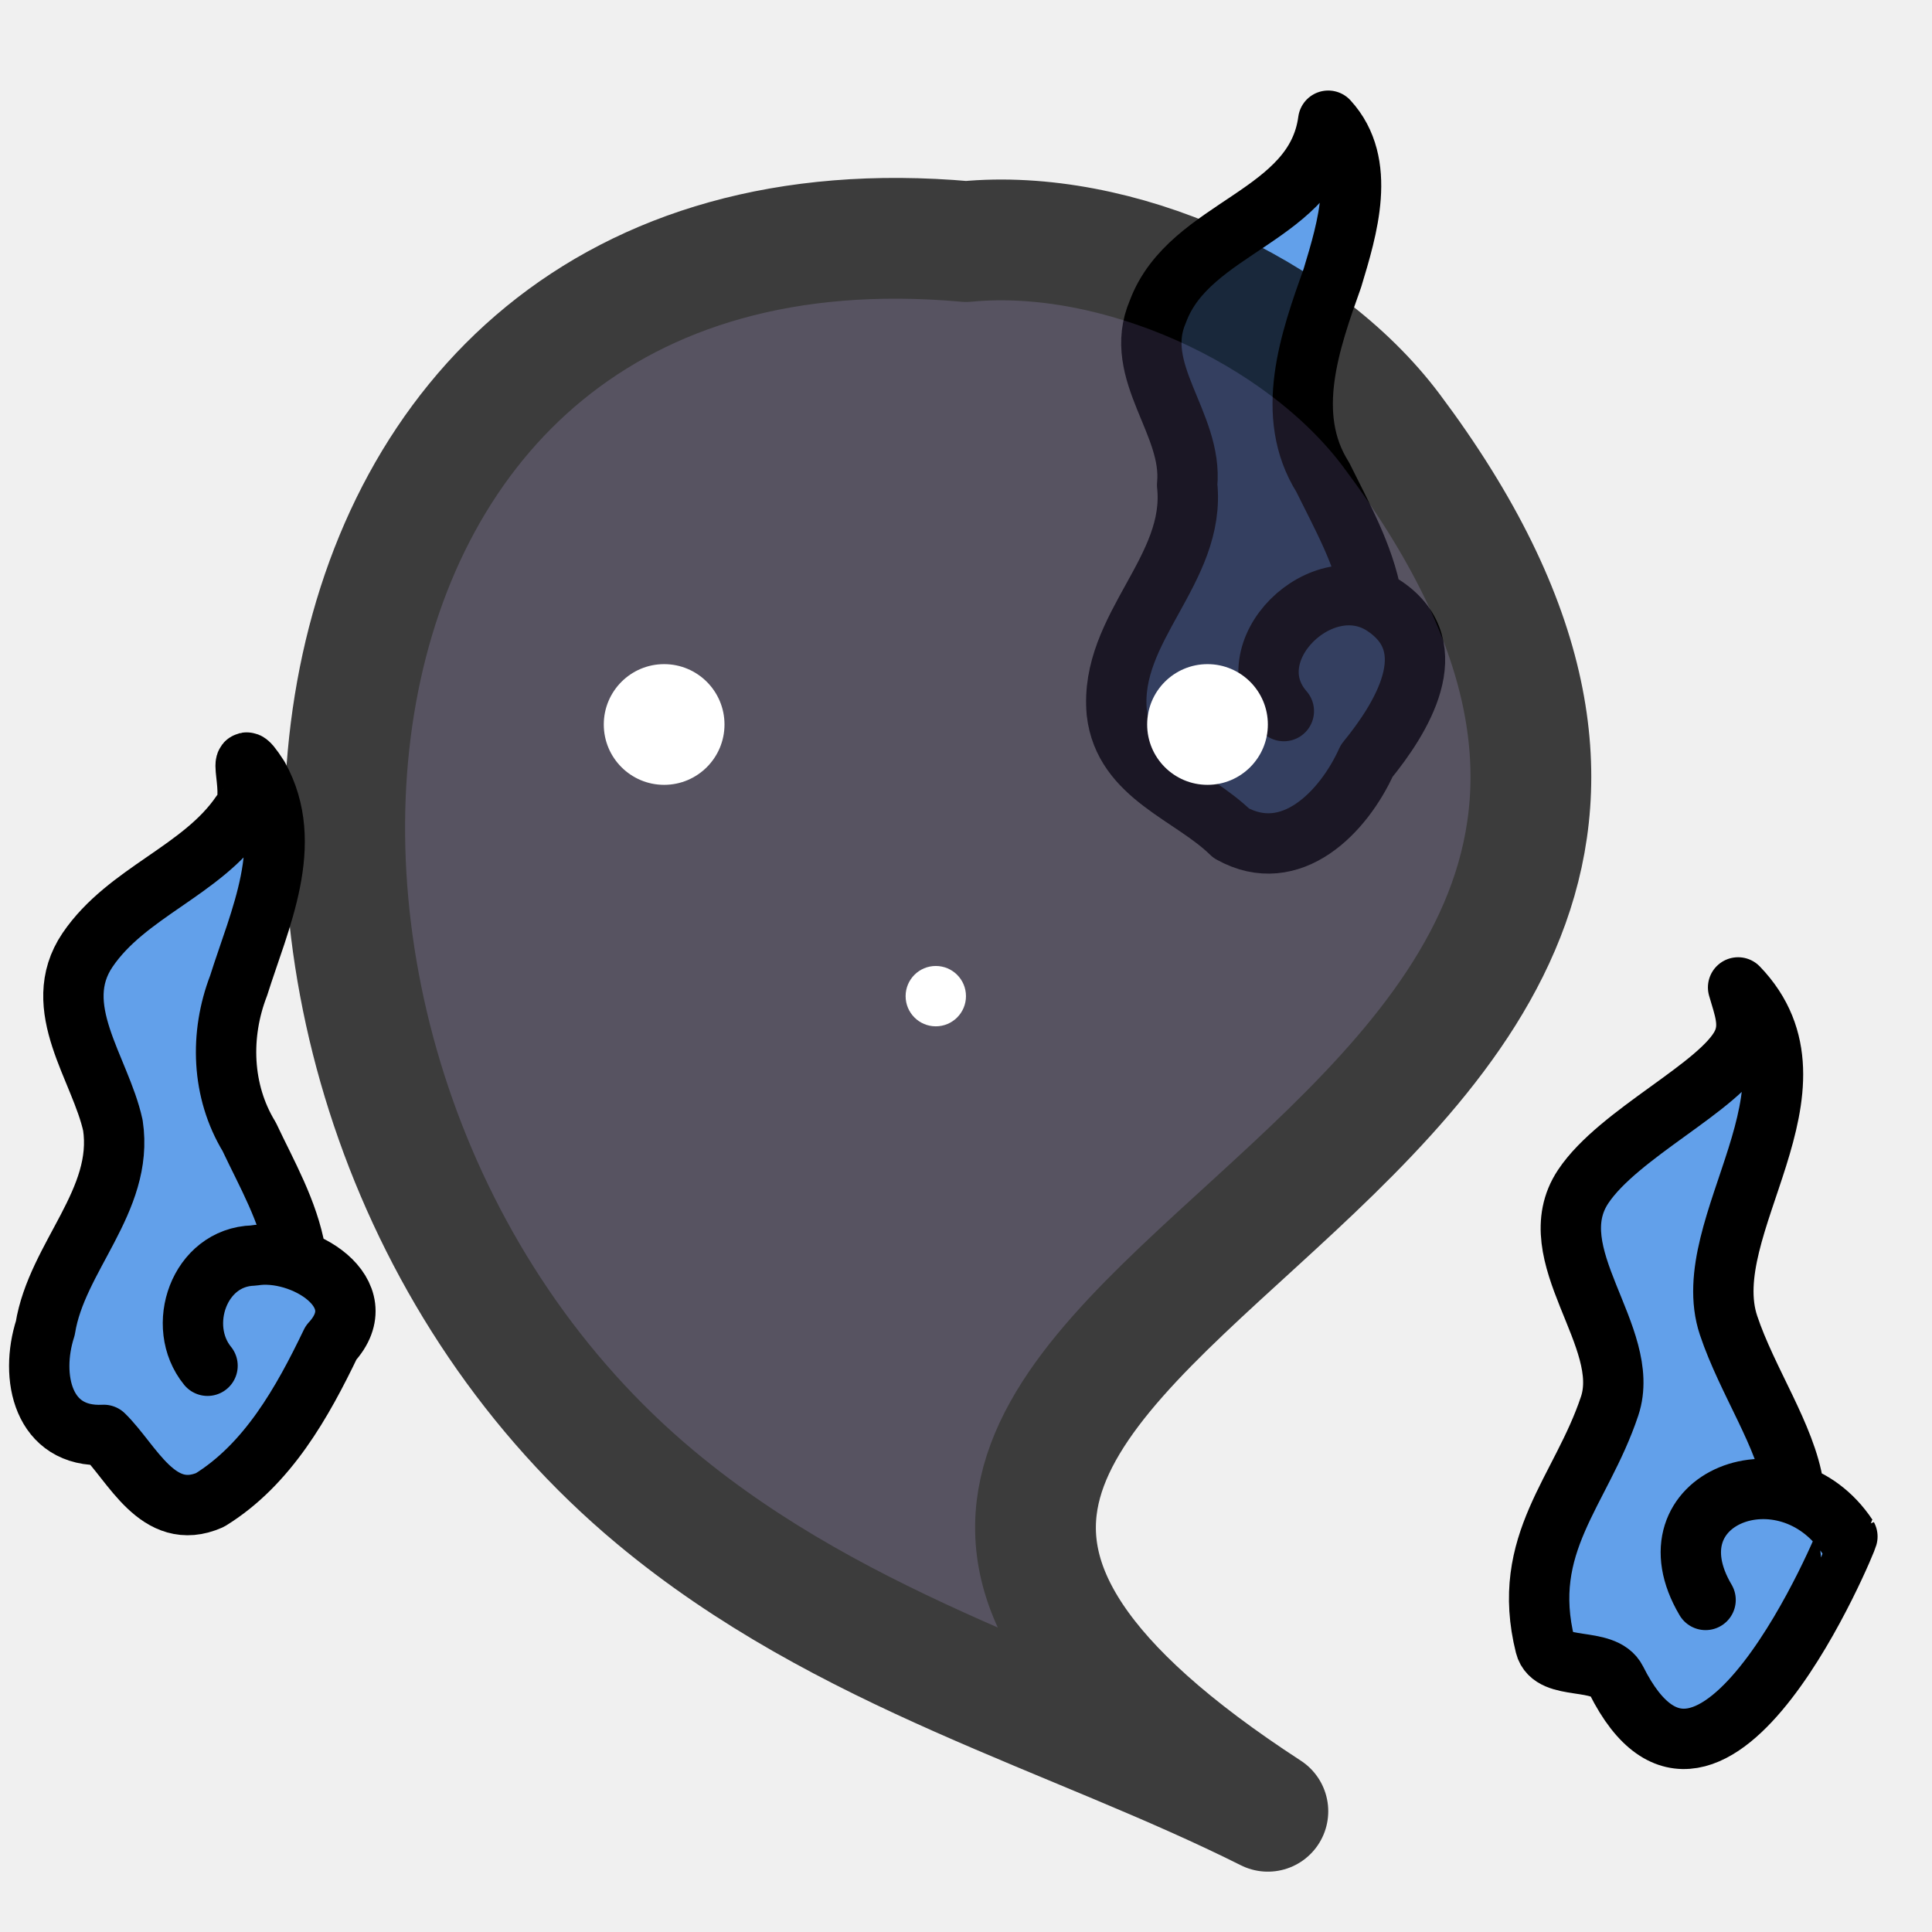
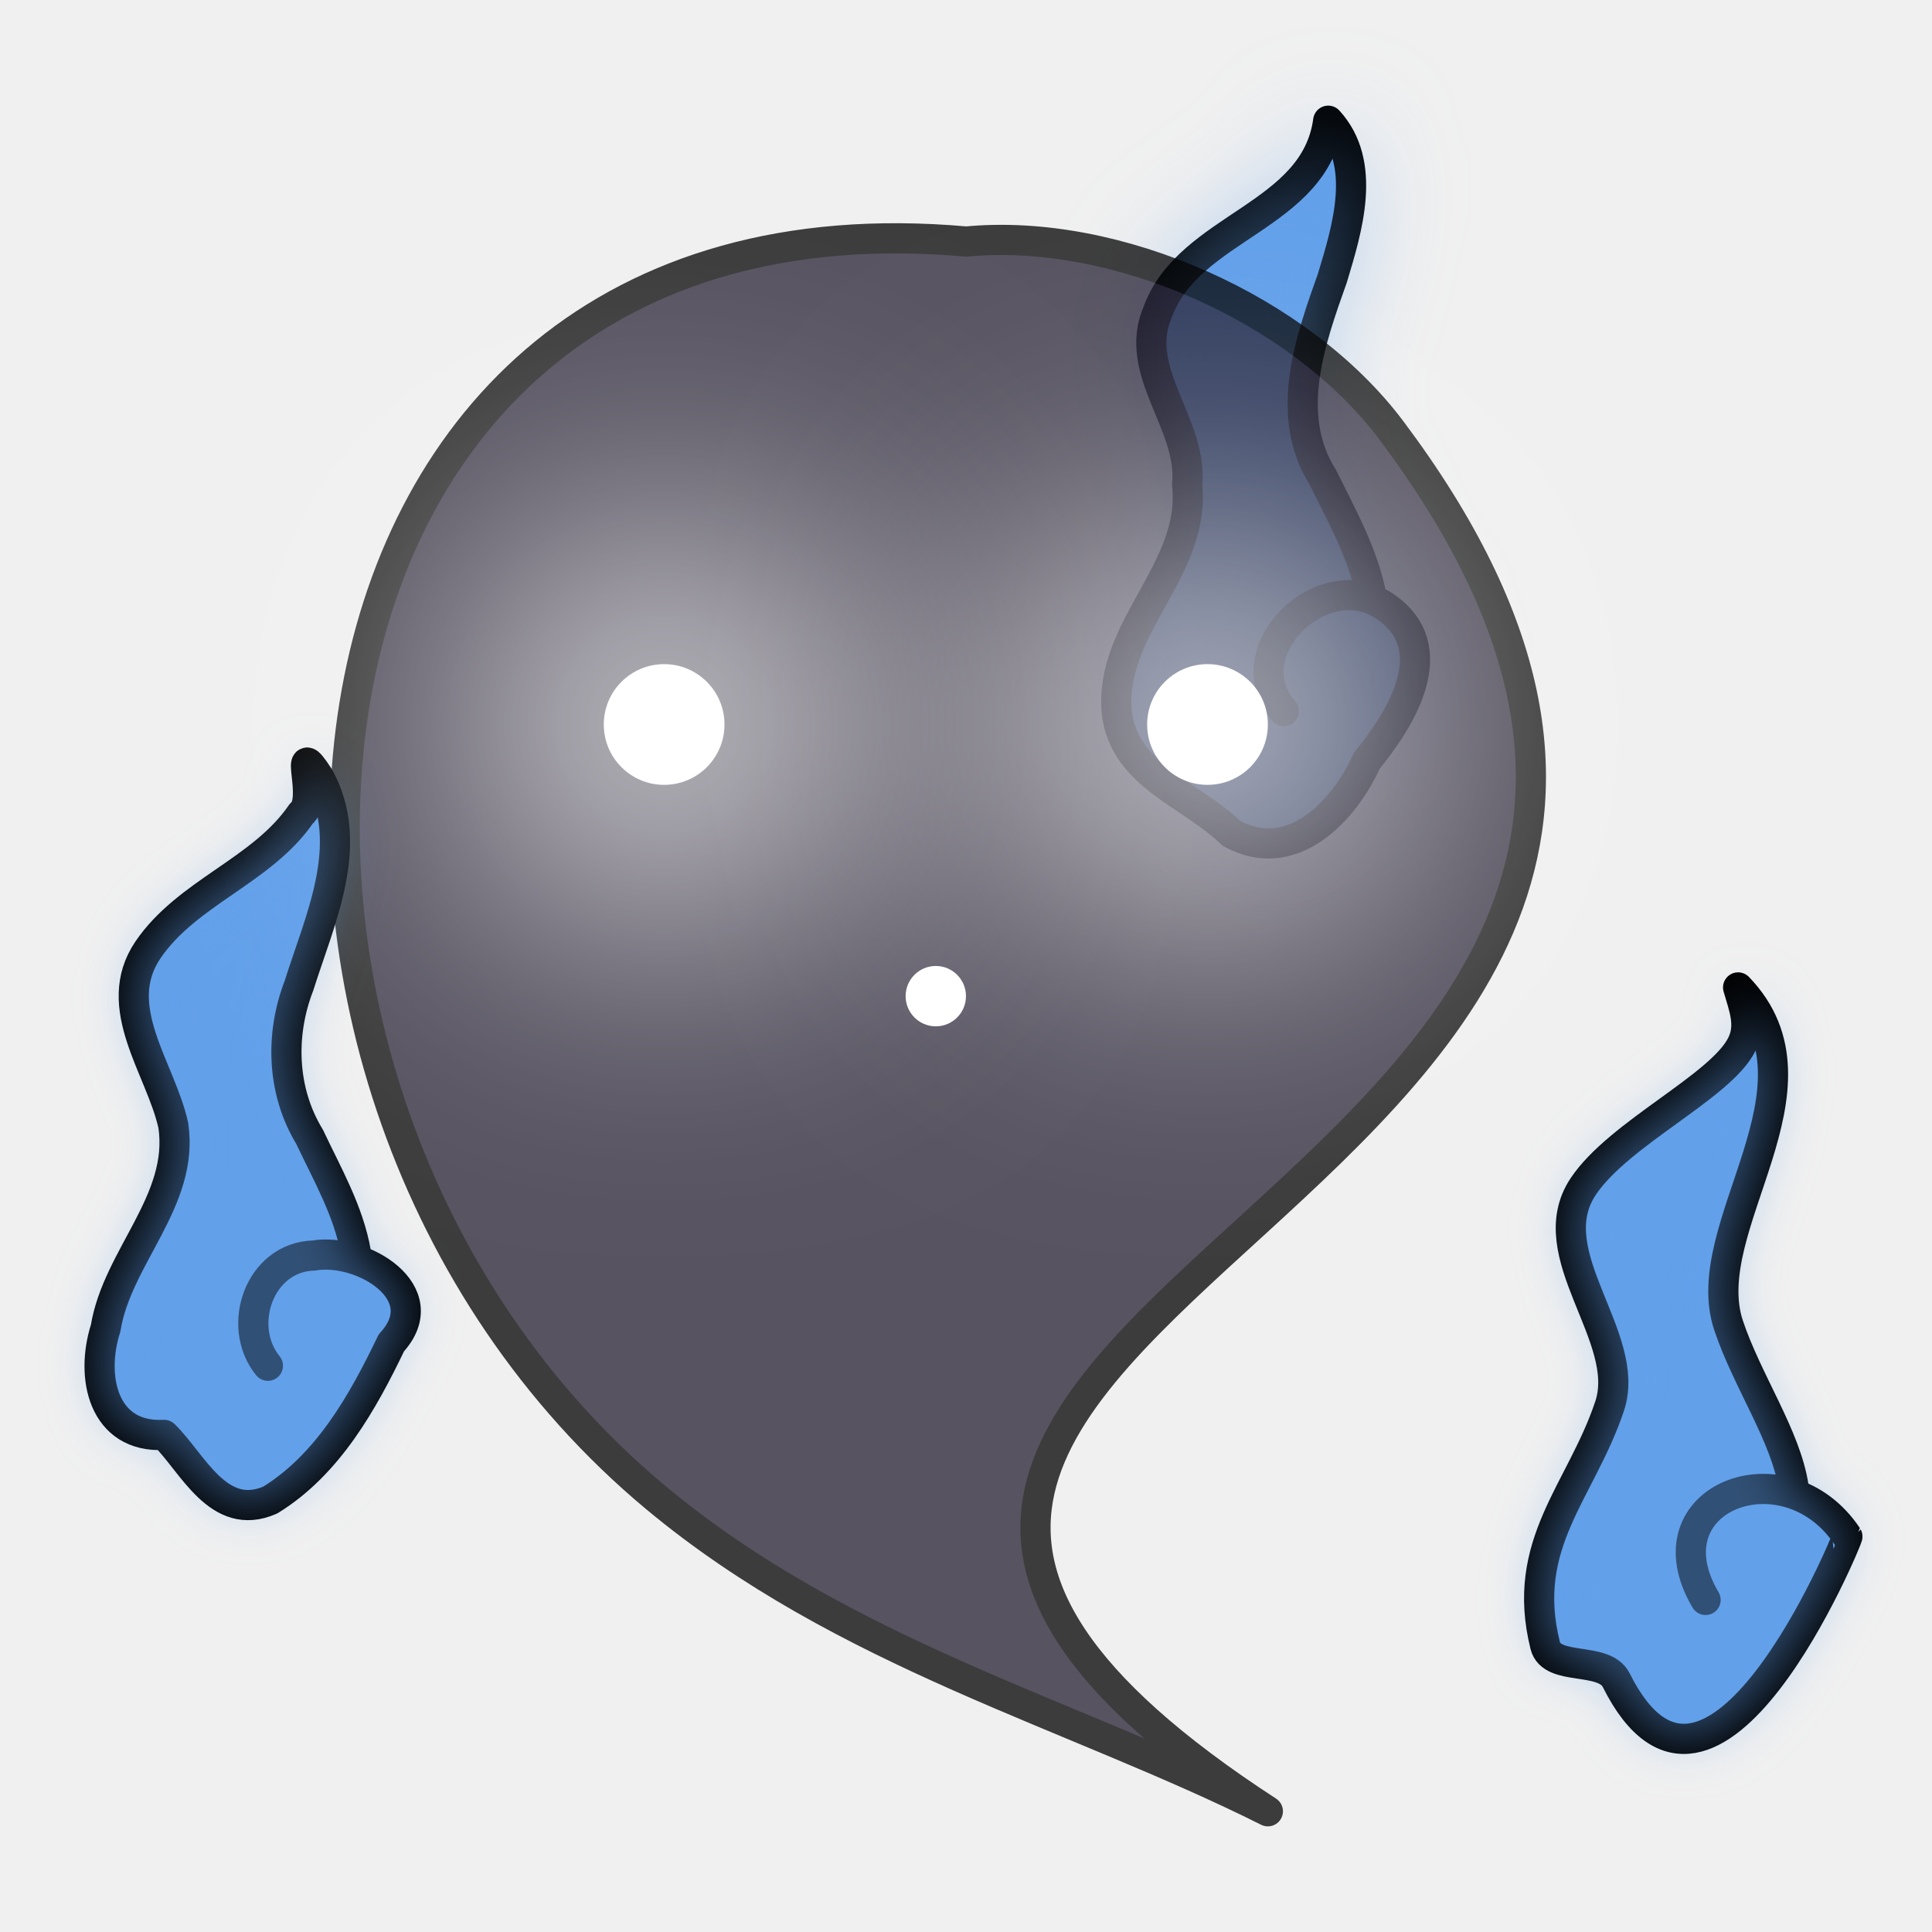
<svg xmlns="http://www.w3.org/2000/svg" width="128" height="128" viewBox="0 0 33.867 33.867" version="1.1" id="svg8">
  <defs id="defs2">
    <filter style="color-interpolation-filters:sRGB;" id="filter1154">
      <feGaussianBlur stdDeviation="10 10" result="blur" id="feGaussianBlur1152" />
    </filter>
+     <filter style="color-interpolation-filters:sRGB" id="filter1159" x="-1.044" width="3.088" y="-1.044" height="3.088">
+       <feGaussianBlur stdDeviation="2.762" id="feGaussianBlur1161" />
+     </filter>
+     <filter style="color-interpolation-filters:sRGB" id="filter1159-7" x="-1.044" width="3.088" y="-1.044" height="3.088">
+       <feGaussianBlur stdDeviation="2.762" id="feGaussianBlur1161-5" />
+     </filter>
+     <filter style="color-interpolation-filters:sRGB" id="filter1243" x="-0.206" width="1.411" y="-0.085" height="1.169">
+       <feGaussianBlur stdDeviation="0.46" id="feGaussianBlur1245" />
+     </filter>
+     <filter style="color-interpolation-filters:sRGB" id="filter1270" x="-0.206" width="1.413" y="-0.085" height="1.169">
+       <feGaussianBlur stdDeviation="0.464" id="feGaussianBlur1272" />
+     </filter>
+     <filter style="color-interpolation-filters:sRGB" id="filter1289" x="-0.41" width="1.821" y="-0.17" height="1.339">
+       <feGaussianBlur stdDeviation="0.895" id="feGaussianBlur1291" />
+     </filter>
  </defs>
  <g id="layer3">
-     <path style="fill:#62a0ea;fill-opacity:1;stroke:#000000;stroke-width:1.058;stroke-linecap:round;stroke-linejoin:round;stroke-miterlimit:4;stroke-dasharray:none;stroke-opacity:1" d="m 22.505,12.465 c -0.907,-1.04 0.688,-2.583 1.773,-1.834 1.065,0.725 0.282,1.968 -0.32,2.706 -0.402,0.894 -1.325,1.855 -2.375,1.269 -0.698,-0.685 -1.88,-1.003 -2.007,-2.121 -0.135,-1.485 1.394,-2.496 1.234,-3.986 0.105,-1.076 -0.972,-1.979 -0.513,-3.038 0.556,-1.501 2.758,-1.655 2.986,-3.345 0.688,0.75 0.336,1.887 0.074,2.755 -0.393,1.103 -0.856,2.403 -0.17,3.494 0.336,0.682 0.719,1.358 0.859,2.114" id="path899-7-5" />
+     <path style="fill:#62a0ea;fill-opacity:1;stroke:#000000;stroke-width:0.529;stroke-linecap:round;stroke-linejoin:round;stroke-miterlimit:4;stroke-dasharray:none;stroke-opacity:1" d="m 22.505,12.465 c -0.907,-1.04 0.688,-2.583 1.773,-1.834 1.065,0.725 0.282,1.968 -0.32,2.706 -0.402,0.894 -1.325,1.855 -2.375,1.269 -0.698,-0.685 -1.88,-1.003 -2.007,-2.121 -0.135,-1.485 1.394,-2.496 1.234,-3.986 0.105,-1.076 -0.972,-1.979 -0.513,-3.038 0.556,-1.501 2.758,-1.655 2.986,-3.345 0.688,0.75 0.336,1.887 0.074,2.755 -0.393,1.103 -0.856,2.403 -0.17,3.494 0.336,0.682 0.719,1.358 0.859,2.114" id="path899-7-5" />
+     <path style="fill:#62a0ea;fill-opacity:1;stroke:none;stroke-width:0.529;stroke-linecap:round;stroke-linejoin:round;stroke-miterlimit:4;stroke-dasharray:none;stroke-opacity:1;filter:url(#filter1289);opacity:0.5" d="m 22.505,12.465 c -0.907,-1.04 0.688,-2.583 1.773,-1.834 1.065,0.725 0.282,1.968 -0.32,2.706 -0.402,0.894 -1.325,1.855 -2.375,1.269 -0.698,-0.685 -1.88,-1.003 -2.007,-2.121 -0.135,-1.485 1.394,-2.496 1.234,-3.986 0.105,-1.076 -0.972,-1.979 -0.513,-3.038 0.556,-1.501 2.758,-1.655 2.986,-3.345 0.688,0.75 0.336,1.887 0.074,2.755 -0.393,1.103 -0.856,2.403 -0.17,3.494 0.336,0.682 0.719,1.358 0.859,2.114" id="path899-7-5-9" />
  </g>
  <g id="layer1" transform="translate(0,-263.1333)" style="display:inline;opacity:0.75">
-     <path style="fill:#241f31;fill-opacity:1;stroke:#000000;stroke-width:2.117;stroke-linecap:round;stroke-linejoin:round;stroke-miterlimit:4;stroke-dasharray:none;stroke-opacity:1" d="M 16.933,267.367 C 4.306,266.243 2.887,282.212 11.493,289.383 c 3.298,2.748 7.313,3.788 10.732,5.501 -13.7,-8.907 12.409,-10.549 2.163,-24.209 -1.587,-2.115 -4.814,-3.562 -7.455,-3.307 z" id="path825" />
+     <path style="fill:#241f31;fill-opacity:1;stroke:#000000;stroke-width:0.529;stroke-linecap:round;stroke-linejoin:round;stroke-miterlimit:4;stroke-dasharray:none;stroke-opacity:1" d="M 16.933,267.367 C 4.306,266.243 2.887,282.212 11.493,289.383 c 3.298,2.748 7.313,3.788 10.732,5.501 -13.7,-8.907 12.409,-10.549 2.163,-24.209 -1.587,-2.115 -4.814,-3.562 -7.455,-3.307 z" id="path825" />
  </g>
  <g id="layer2">
    <circle style="opacity:1;fill:#ffffff;fill-opacity:1;fill-rule:nonzero;stroke:none;stroke-width:2.117;stroke-linecap:round;stroke-linejoin:round;stroke-miterlimit:4;stroke-dasharray:none;stroke-opacity:1;paint-order:normal" id="path827" cx="11.642" cy="12.7" r="1.058" />
    <circle style="opacity:1;fill:#ffffff;fill-opacity:1;fill-rule:nonzero;stroke:none;stroke-width:2.117;stroke-linecap:round;stroke-linejoin:round;stroke-miterlimit:4;stroke-dasharray:none;stroke-opacity:1;paint-order:normal" id="path827-3" cx="21.167" cy="12.7" r="1.058" />
    <circle style="opacity:1;fill:#ffffff;fill-opacity:1;fill-rule:nonzero;stroke:none;stroke-width:1.058;stroke-linecap:round;stroke-linejoin:round;stroke-miterlimit:4;stroke-dasharray:none;stroke-opacity:1;paint-order:normal" id="path827-6" cx="16.404" cy="17.462" r="0.529" />
-     <path style="fill:#62a0ea;fill-opacity:1;stroke:#000000;stroke-width:1.058;stroke-linecap:round;stroke-linejoin:round;stroke-miterlimit:4;stroke-dasharray:none;stroke-opacity:1" d="m 29.898,28.046 c -1.059,-1.791 1.405,-2.732 2.486,-1.111 0.013,0.019 -2.385,5.851 -4.052,2.518 -0.214,-0.428 -1.129,-0.146 -1.245,-0.608 -0.448,-1.791 0.629,-2.698 1.129,-4.197 0.404,-1.212 -1.255,-2.661 -0.463,-3.849 0.623,-0.934 2.408,-1.748 2.779,-2.489 0.17,-0.339 0.035,-0.654 -0.064,-1.001 1.701,1.766 -0.746,4.187 -0.168,5.922 0.327,0.98 1.005,1.941 1.14,2.831" id="path899" />
-     <path style="fill:#62a0ea;fill-opacity:1;stroke:#000000;stroke-width:1.058;stroke-linecap:round;stroke-linejoin:round;stroke-miterlimit:4;stroke-dasharray:none;stroke-opacity:1" d="M 3.638,23.941 C 3.073,23.247 3.489,22.035 4.441,22.009 5.286,21.865 6.612,22.662 5.803,23.538 5.301,24.583 4.693,25.67 3.681,26.294 2.768,26.696 2.319,25.639 1.819,25.153 0.749,25.209 0.519,24.137 0.794,23.283 0.994,22.035 2.178,21.048 1.979,19.728 1.762,18.732 0.856,17.654 1.535,16.652 2.225,15.638 3.534,15.27 4.223,14.264 c 0.325,-0.252 -0.178,-1.396 0.308,-0.646 0.656,1.174 0.016,2.501 -0.348,3.659 -0.333,0.861 -0.301,1.851 0.185,2.649 0.311,0.659 0.685,1.304 0.813,2.031" id="path899-7" />
+     <path style="fill:#62a0ea;fill-opacity:1;stroke:#000000;stroke-width:0.529;stroke-linecap:round;stroke-linejoin:round;stroke-miterlimit:4;stroke-dasharray:none;stroke-opacity:1" d="m 29.898,28.046 c -1.059,-1.791 1.405,-2.732 2.486,-1.111 0.013,0.019 -2.385,5.851 -4.052,2.518 -0.214,-0.428 -1.129,-0.146 -1.245,-0.608 -0.448,-1.791 0.629,-2.698 1.129,-4.197 0.404,-1.212 -1.255,-2.661 -0.463,-3.849 0.623,-0.934 2.408,-1.748 2.779,-2.489 0.17,-0.339 0.035,-0.654 -0.064,-1.001 1.701,1.766 -0.746,4.187 -0.168,5.922 0.327,0.98 1.005,1.941 1.14,2.831" id="path899" />
+     <path style="fill:#62a0ea;fill-opacity:1;stroke:#000000;stroke-width:0.529;stroke-linecap:round;stroke-linejoin:round;stroke-miterlimit:4;stroke-dasharray:none;stroke-opacity:1" d="M 4.696,23.941 C 4.132,23.247 4.547,22.035 5.499,22.009 c 0.845,-0.144 2.171,0.653 1.362,1.529 -0.502,1.045 -1.11,2.131 -2.122,2.756 C 3.827,26.696 3.377,25.639 2.877,25.153 1.807,25.209 1.577,24.137 1.852,23.283 2.053,22.035 3.236,21.048 3.038,19.728 2.82,18.732 1.914,17.654 2.593,16.652 3.283,15.638 4.592,15.27 5.281,14.264 c 0.325,-0.252 -0.178,-1.396 0.308,-0.646 0.656,1.174 0.016,2.501 -0.348,3.659 -0.333,0.861 -0.301,1.851 0.185,2.649 0.311,0.659 0.685,1.304 0.813,2.031" id="path899-7" />
+     <circle style="opacity:1;fill:#ffffff;fill-opacity:1;fill-rule:nonzero;stroke:none;stroke-width:6.35;stroke-linecap:round;stroke-linejoin:round;stroke-miterlimit:4;stroke-dasharray:none;stroke-opacity:1;paint-order:normal;filter:url(#filter1159)" id="path827-36" cx="11.642" cy="12.7" r="3.175" />
+     <circle style="opacity:1;fill:#ffffff;fill-opacity:1;fill-rule:nonzero;stroke:none;stroke-width:6.35;stroke-linecap:round;stroke-linejoin:round;stroke-miterlimit:4;stroke-dasharray:none;stroke-opacity:1;paint-order:normal;filter:url(#filter1159-7)" id="path827-36-3" cx="21.167" cy="12.7" r="3.175" />
+     <path style="fill:#62a0ea;fill-opacity:1;stroke:none;stroke-width:0.529;stroke-linecap:round;stroke-linejoin:round;stroke-miterlimit:4;stroke-dasharray:none;stroke-opacity:1;filter:url(#filter1243);opacity:0.5" d="M 4.696,23.941 C 4.132,23.247 4.547,22.035 5.499,22.009 6.344,21.865 7.671,22.662 6.861,23.538 6.36,24.583 5.751,25.67 4.739,26.294 3.827,26.696 3.377,25.639 2.877,25.153 1.807,25.209 1.577,24.137 1.852,23.283 2.053,22.035 3.236,21.048 3.038,19.728 2.82,18.732 1.914,17.654 2.593,16.652 3.283,15.638 4.592,15.27 5.281,14.264 c 0.325,-0.252 -0.178,-1.396 0.308,-0.646 0.656,1.174 0.016,2.501 -0.348,3.659 -0.333,0.861 -0.301,1.851 0.185,2.649 0.311,0.659 0.685,1.304 0.813,2.031" id="path899-7-56" />
+     <path style="fill:#62a0ea;fill-opacity:1;stroke:none;stroke-width:0.529;stroke-linecap:round;stroke-linejoin:round;stroke-miterlimit:4;stroke-dasharray:none;stroke-opacity:1;filter:url(#filter1270);opacity:0.5" d="m 29.898,28.046 c -1.059,-1.791 1.405,-2.732 2.486,-1.111 0.013,0.019 -2.385,5.851 -4.052,2.518 -0.214,-0.428 -1.129,-0.146 -1.245,-0.608 -0.448,-1.791 0.629,-2.698 1.129,-4.197 0.404,-1.212 -1.255,-2.661 -0.463,-3.849 0.623,-0.934 2.408,-1.748 2.779,-2.489 0.17,-0.339 0.035,-0.654 -0.064,-1.001 1.701,1.766 -0.746,4.187 -0.168,5.922 0.327,0.98 1.005,1.941 1.14,2.831" id="path899-2" />
  </g>
</svg>
